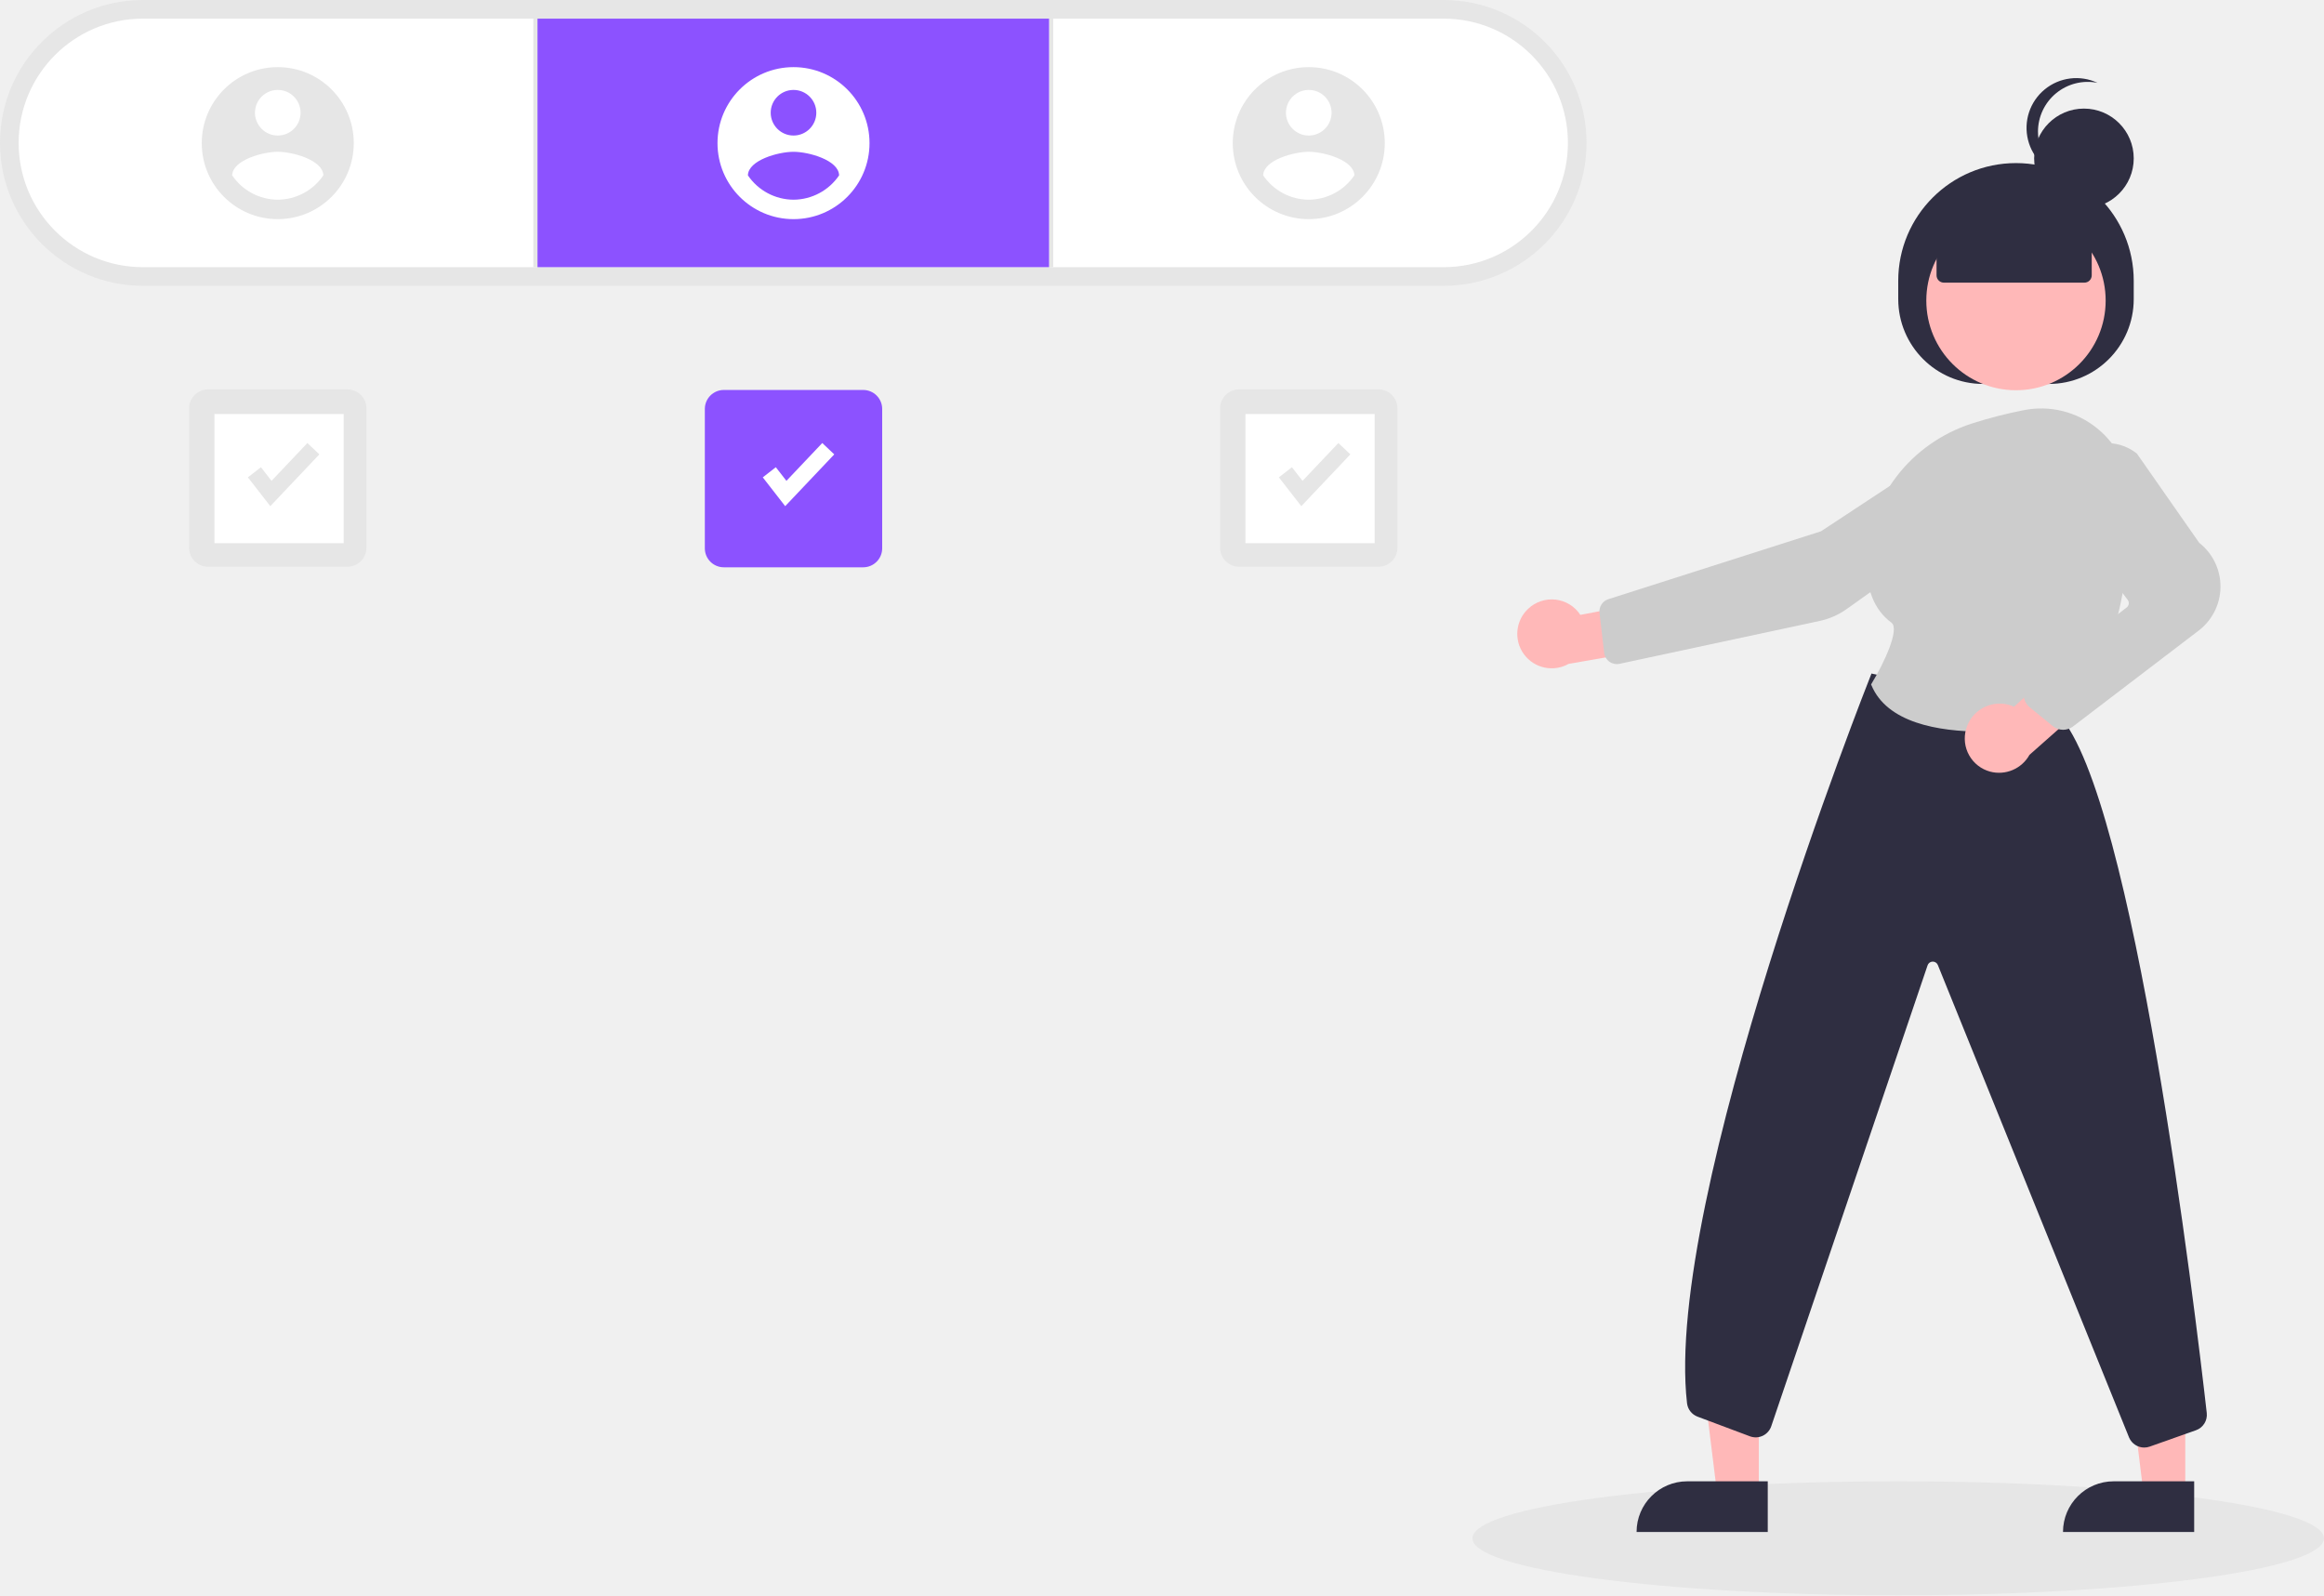
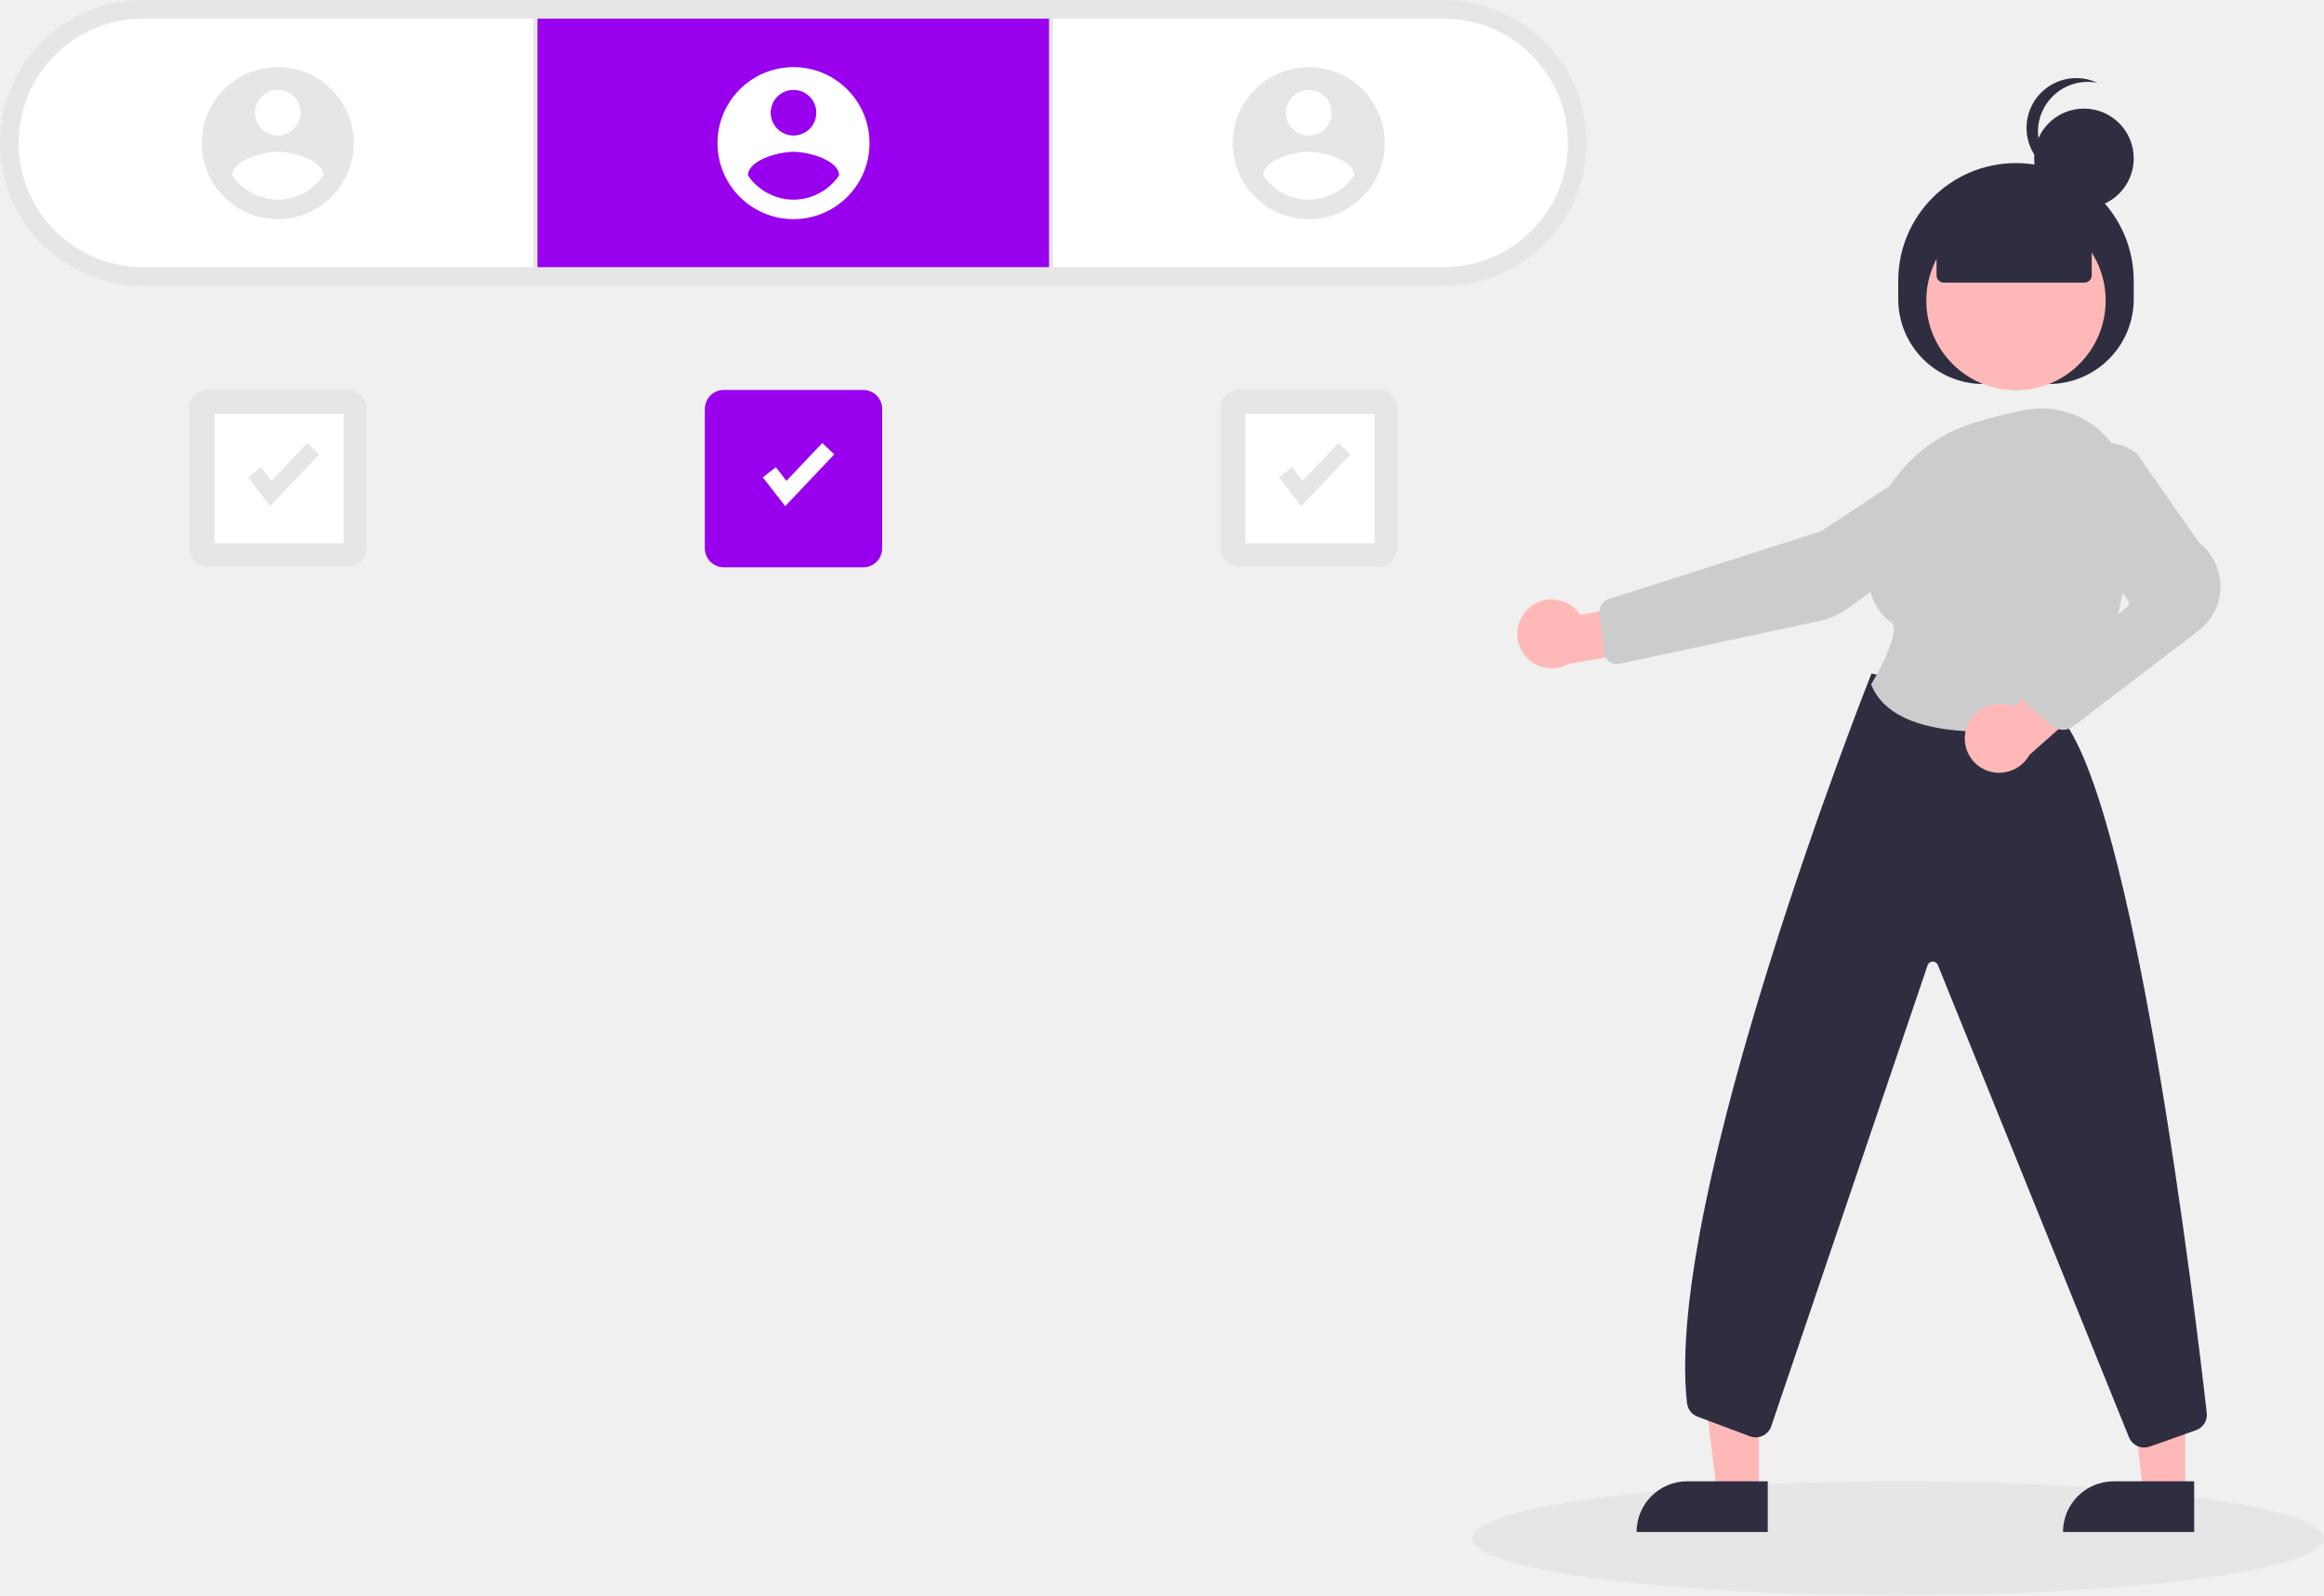
<svg xmlns="http://www.w3.org/2000/svg" width="733.82" height="503.768" viewBox="0 0 733.82 503.768">
  <g id="Group_16" data-name="Group 16" transform="translate(-196.555 -165.086)">
    <path id="Path_204-596" data-name="Path 204" d="M261.846,378.459a45.126,45.126,0,1,1,0-90.252H672.56a45.126,45.126,0,1,1,0,90.252Z" transform="translate(-20.165 -123.12)" fill="#e6e6e6" />
    <path id="Path_205-597" data-name="Path 205" d="M264.96,297.207a39.24,39.24,0,0,0,0,78.48H675.674a39.24,39.24,0,1,0,0-78.48Z" transform="translate(-23.279 -126.234)" fill="#fff" />
    <rect id="Rectangle_15" data-name="Rectangle 15" width="1.308" height="78.48" transform="translate(364.961 170.972)" fill="#e6e6e6" />
    <rect id="Rectangle_17" data-name="Rectangle 17" width="1.308" height="78.48" transform="translate(527.808 170.972)" fill="#e6e6e6" />
-     <rect id="Rectangle_7" data-name="Rectangle 7" width="161.539" height="78.48" transform="translate(366.269 170.972)" fill="#8C52FF" />
+     <rect id="Rectangle_7" data-name="Rectangle 7" width="161.539" height="78.48" transform="translate(366.269 170.972)" fill="#9800ee" />
    <path id="Path_198-598" data-name="Path 198" d="M276.268,206.815a24,24,0,1,0,24,24,24,24,0,0,0-24-24Zm0,7.2a7.2,7.2,0,1,1-7.2,7.2A7.2,7.2,0,0,1,276.268,214.016Zm0,34.662a17.484,17.484,0,0,1-14.4-7.685c.115-4.8,9.6-7.442,14.4-7.442s14.285,2.642,14.4,7.442a17.513,17.513,0,0,1-14.4,7.685Z" transform="translate(170.844 -20.53)" fill="#fff" />
    <path id="Path_200-599" data-name="Path 200" d="M620.7,206.815a24,24,0,1,0,24,24,24,24,0,0,0-24-24Zm0,7.2a7.2,7.2,0,1,1-7.2,7.2A7.2,7.2,0,0,1,620.7,214.015Zm0,34.662a17.484,17.484,0,0,1-14.4-7.685c.115-4.8,9.6-7.442,14.4-7.442s14.285,2.642,14.4,7.442a17.513,17.513,0,0,1-14.4,7.685Z" transform="translate(-336.439 -20.53)" fill="#e6e6e6" />
    <path id="Path_242-600" data-name="Path 242" d="M620.7,206.815a24,24,0,1,0,24,24,24,24,0,0,0-24-24Zm0,7.2a7.2,7.2,0,1,1-7.2,7.2A7.2,7.2,0,0,1,620.7,214.015Zm0,34.662a17.484,17.484,0,0,1-14.4-7.685c.115-4.8,9.6-7.442,14.4-7.442s14.285,2.642,14.4,7.442a17.513,17.513,0,0,1-14.4,7.685Z" transform="translate(-10.892 -20.53)" fill="#e6e6e6" />
-     <rect id="Rectangle_9" data-name="Rectangle 9" width="56" height="56" rx="6" transform="translate(419.112 288.229)" fill="#8C52FF" />
+     <rect id="Rectangle_9" data-name="Rectangle 9" width="56" height="56" rx="6" transform="translate(419.112 288.229)" fill="#9800ee" />
    <ellipse id="Ellipse_29" data-name="Ellipse 29" cx="134.439" cy="18" rx="134.439" ry="18" transform="translate(661.497 632.854)" fill="#e6e6e6" />
    <rect id="Rectangle_12" data-name="Rectangle 12" width="56" height="56" rx="6" transform="translate(581.812 288.049)" fill="#e6e6e6" />
    <rect id="Rectangle_13" data-name="Rectangle 13" width="40.798" height="40.798" transform="translate(589.812 295.83)" fill="#fff" />
    <path id="Path_202-601" data-name="Path 202" d="M253.345,218.766l-7.075-9.1,4.114-3.2,3.35,4.307,11.318-11.946,3.785,3.585Z" transform="translate(191.14 106.158)" fill="#fff" />
    <path id="Path_203-602" data-name="Path 203" d="M425.345,218.766l-7.075-9.1,4.114-3.2,3.35,4.307,11.317-11.946,3.785,3.585Z" transform="translate(182.106 106.158)" fill="#e6e6e6" />
    <rect id="Rectangle_18" data-name="Rectangle 18" width="56" height="56" rx="6" transform="translate(256.265 288.049)" fill="#e6e6e6" />
    <rect id="Rectangle_19" data-name="Rectangle 19" width="40.798" height="40.798" transform="translate(264.265 295.83)" fill="#fff" />
    <path id="Path_243-603" data-name="Path 243" d="M425.345,218.766l-7.075-9.1,4.114-3.2,3.35,4.307,11.317-11.946,3.785,3.585Z" transform="translate(-143.441 106.158)" fill="#e6e6e6" />
    <g id="Group_15" data-name="Group 15">
      <path id="Path_257-604" data-name="Path 257" d="M340.66,397.363H327.48l-6.268-50.837,19.452,0Z" transform="translate(545.904 239.259)" fill="#ffb8b8" />
      <path id="Path_258-605" data-name="Path 258" d="M320.6,387.355h25.418v16H304.6a16,16,0,0,1,16-16Z" transform="translate(543.364 245.5)" fill="#2f2e41" />
      <path id="Path_259-606" data-name="Path 259" d="M223.865,397.363h-13.18l-6.268-50.837,19.452,0Z" transform="translate(528.049 239.259)" fill="#ffb8b8" />
      <path id="Path_260-607" data-name="Path 260" d="M203.81,387.355h25.418v16H187.806a16,16,0,0,1,16-16Z" transform="translate(525.51 245.5)" fill="#2f2e41" />
      <path id="Path_261-608" data-name="Path 261" d="M487.471,249.585V243.82a37.18,37.18,0,0,1,37.18-37.18h0a37.18,37.18,0,0,1,37.18,37.18v5.764a26.8,26.8,0,0,1-26.8,26.8H514.275a26.8,26.8,0,0,1-26.8-26.8Z" transform="translate(308.465 9.946)" fill="#2f2e41" />
      <ellipse id="Ellipse_36" data-name="Ellipse 36" cx="28.316" cy="28.316" rx="28.316" ry="28.316" transform="translate(804.801 231.687)" fill="#ffb8b8" />
      <path id="Path_263-609" data-name="Path 263" d="M386.583,329.1a10.811,10.811,0,0,1,16.463,1.934l24.273-4.591,6.388,14.07-34.37,6A10.869,10.869,0,0,1,386.583,329.1Z" transform="translate(292.514 28.216)" fill="#ffb8b8" />
      <path id="Path_264-610" data-name="Path 264" d="M515.087,284.516l.317.481-39.8,26.221-67.164,21.447a4.044,4.044,0,0,0-2.781,4.31l1.465,12.62a4.036,4.036,0,0,0,4.854,3.48l63.212-13.549a22.833,22.833,0,0,0,8.5-3.742L528.4,303.969A11.5,11.5,0,0,0,515.4,285Z" transform="translate(295.954 21.634)" fill="#ccc" />
      <path id="Path_265-611" data-name="Path 265" d="M574.076,590.876a5.209,5.209,0,0,1-4.771-3.115l-60.421-149.3a1.729,1.729,0,0,0-3.238.182L456.351,583.993a5.189,5.189,0,0,1-6.781,3.333l-16.53-6.2a5.175,5.175,0,0,1-3.34-4.271c-7.437-64.782,57.413-228.3,58.069-229.946l.182-.455,59.116,13.077.123.134c23.585,25.73,42.971,188.012,46.618,220.283a5.163,5.163,0,0,1-3.425,5.472l-14.591,5.16a5.139,5.139,0,0,1-1.716.295Z" transform="translate(299.543 31.32)" fill="#2f2e41" />
      <path id="Path_266-612" data-name="Path 266" d="M515.547,375.9c-14.323,0-30.291-2.856-35.206-14.642l-.113-.271.153-.251c3.88-6.366,9.007-17.224,6.251-19.263-5.429-4.014-8.064-10.618-7.83-19.628.508-19.559,13.835-36.925,33.163-43.212h0a147.146,147.146,0,0,1,16.443-4.234,27.993,27.993,0,0,1,23.21,5.732,28.276,28.276,0,0,1,10.486,21.755c.2,20.9-3.015,50.015-19.5,70a5.128,5.128,0,0,1-3.036,1.765A140.9,140.9,0,0,1,515.547,375.9Z" transform="translate(307.138 20.219)" fill="#ccc" />
      <path id="Path_267-613" data-name="Path 267" d="M506.106,364.845a11.017,11.017,0,0,1,13.464-7.683,10.843,10.843,0,0,1,1.669.618l18.43-16.773,12.818,8.635L526.13,372.966a11,11,0,0,1-12.466,5.288,10.83,10.83,0,0,1-7.558-13.409Z" transform="translate(311.251 30.487)" fill="#ffb8b8" />
      <path id="Path_268-614" data-name="Path 268" d="M534.283,373.874A5.174,5.174,0,0,1,531,372.7l-7.268-5.939a5.188,5.188,0,0,1,.126-8.134l30.484-23.38a1.733,1.733,0,0,0,.327-2.415l-18.815-24.875a15.316,15.316,0,0,1,1.023-19.731h0a15.273,15.273,0,0,1,20.622-1.649l.119.126,19.647,28.133a17.515,17.515,0,0,1-.415,27.883l-39.481,30.134a5.2,5.2,0,0,1-3.088,1.017Z" transform="translate(313.718 21.67)" fill="#ccc" />
      <path id="Path_269-615" data-name="Path 269" d="M497.965,240.705V226.656L523.047,215.7l23.916,10.952v14.049a2.306,2.306,0,0,1-2.306,2.306H500.271a2.306,2.306,0,0,1-2.306-2.306Z" transform="translate(310.07 11.332)" fill="#2f2e41" />
      <circle id="Ellipse_30" data-name="Ellipse 30" cx="15.722" cy="15.722" r="15.722" transform="translate(838.852 199.377)" fill="#2f2e41" />
      <path id="Path_185-616" data-name="Path 185" d="M896.5,218.806a15.715,15.715,0,0,1,18.8-15.417,15.715,15.715,0,1,0-9.764,29.629,15.709,15.709,0,0,1-9.032-14.212Z" transform="translate(-56.438 -12.141)" fill="#2f2e41" />
    </g>
  </g>
</svg>
